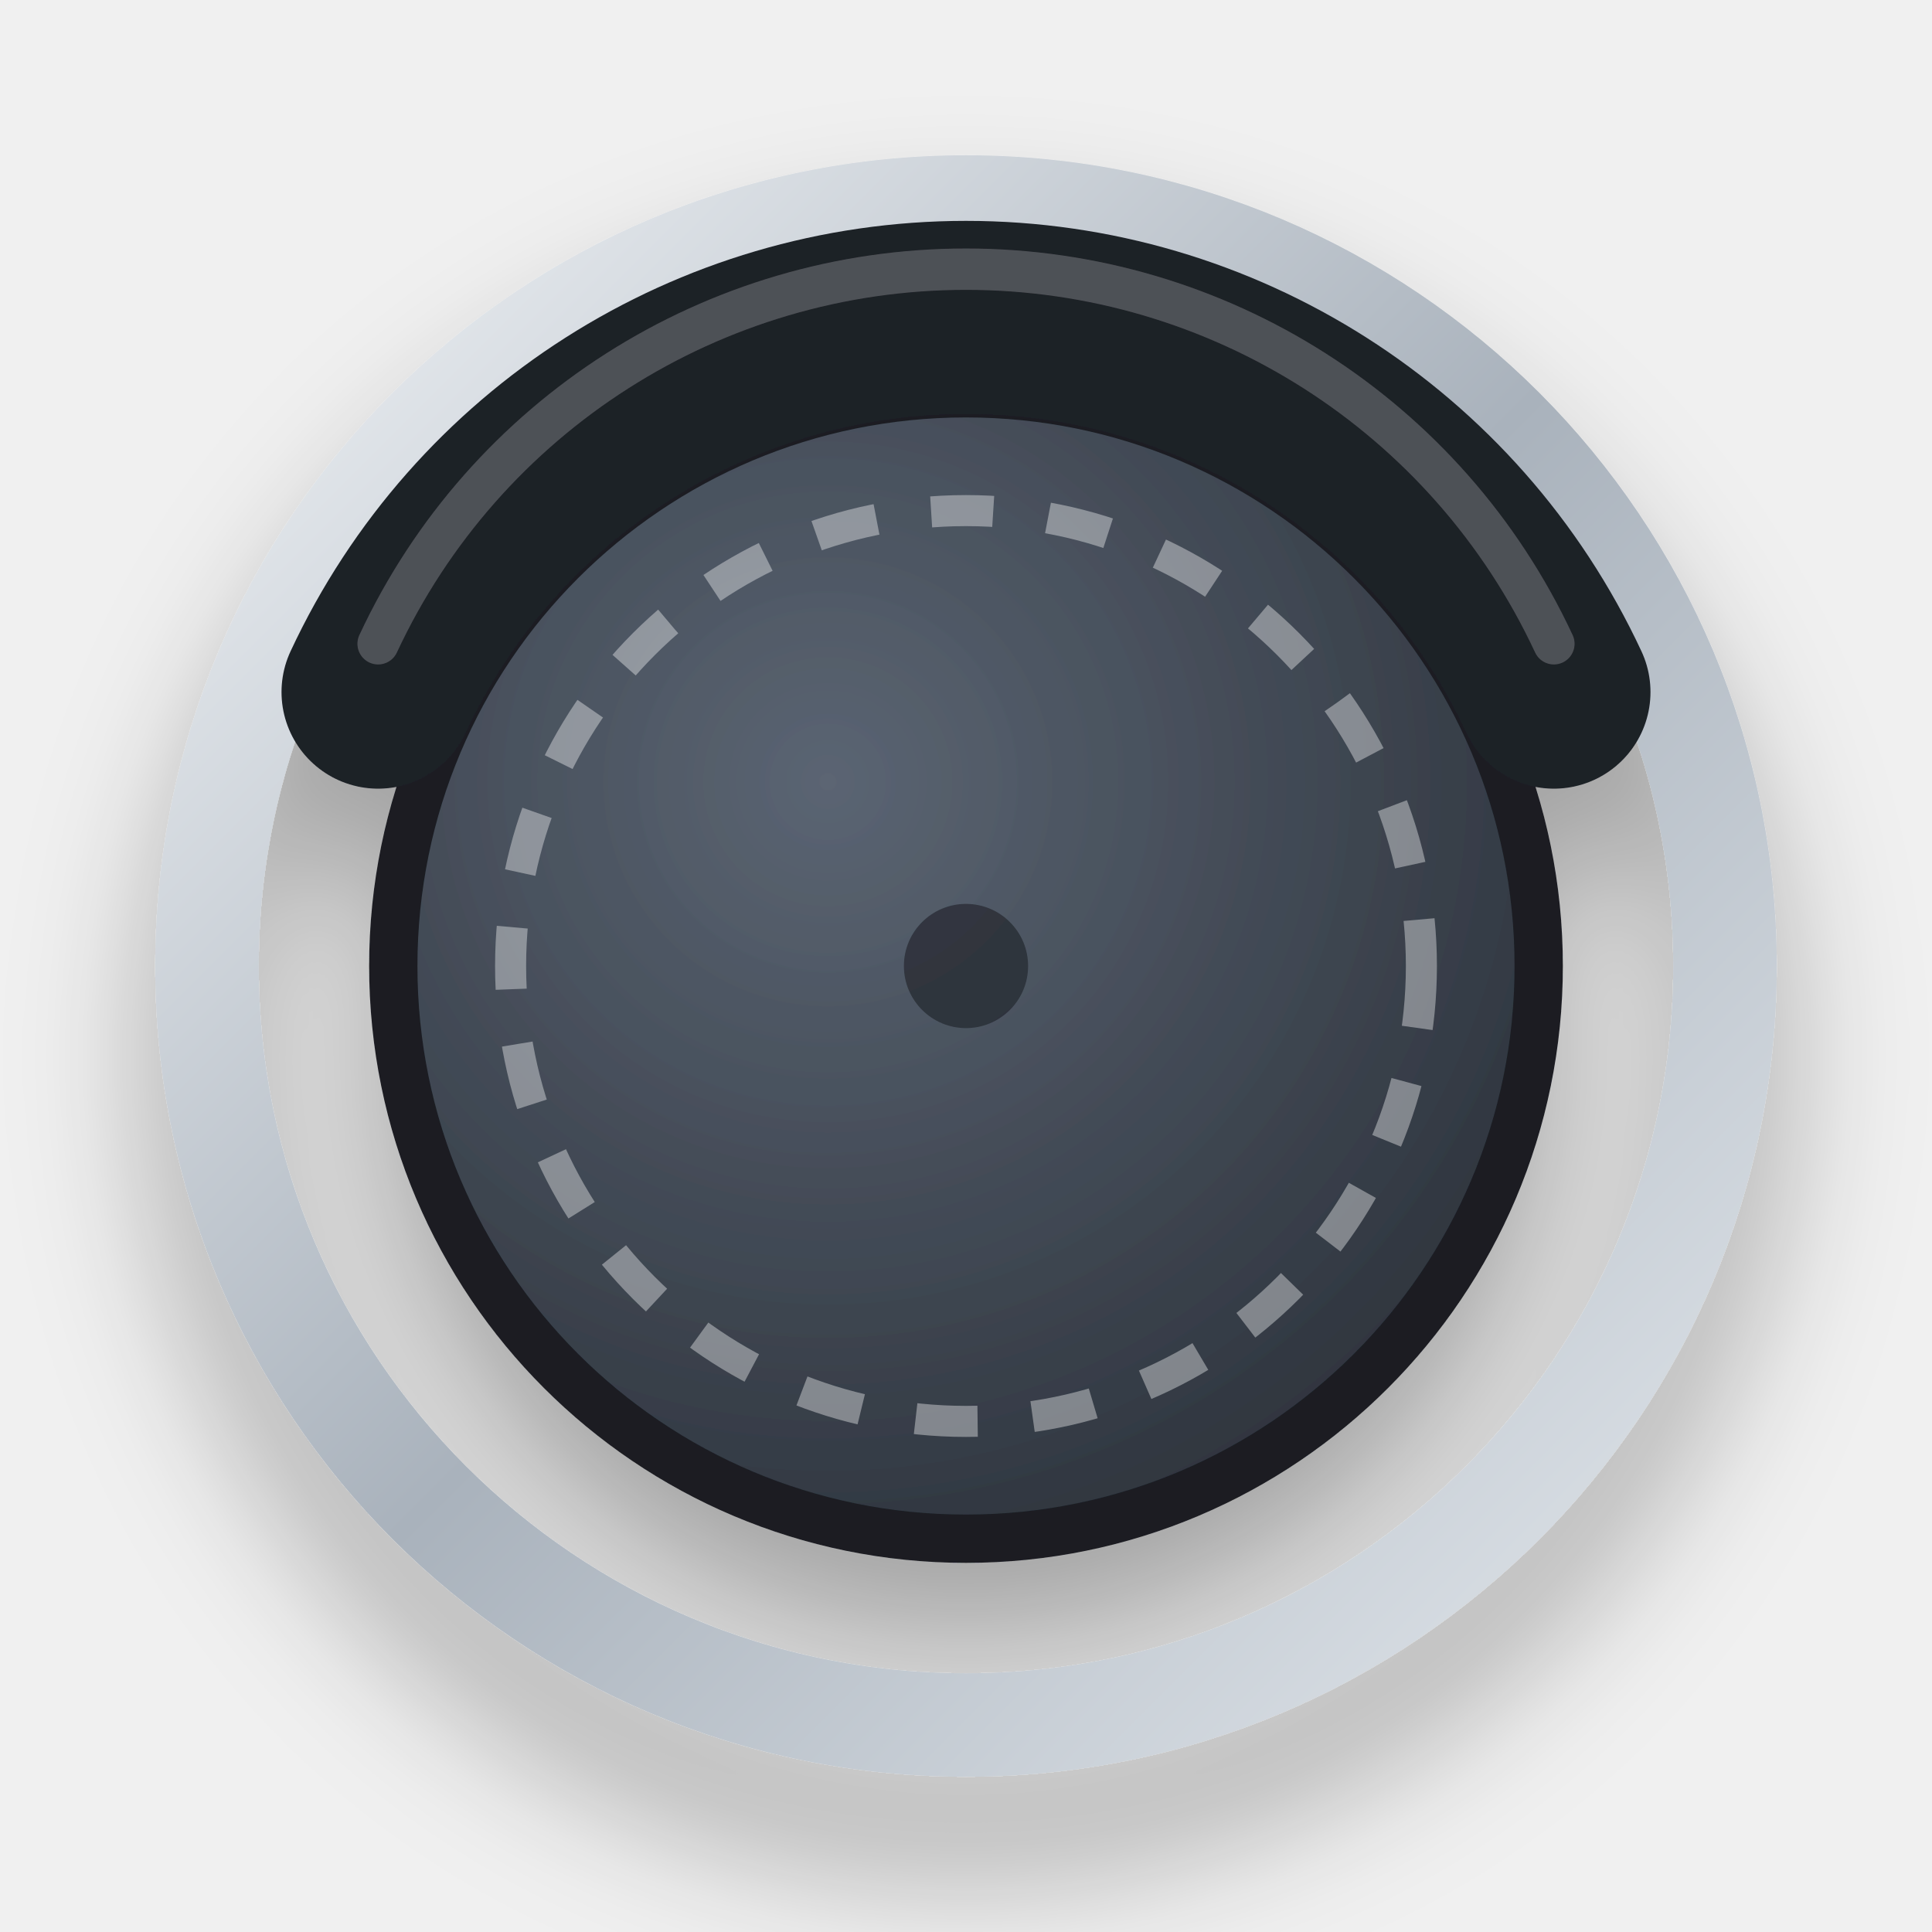
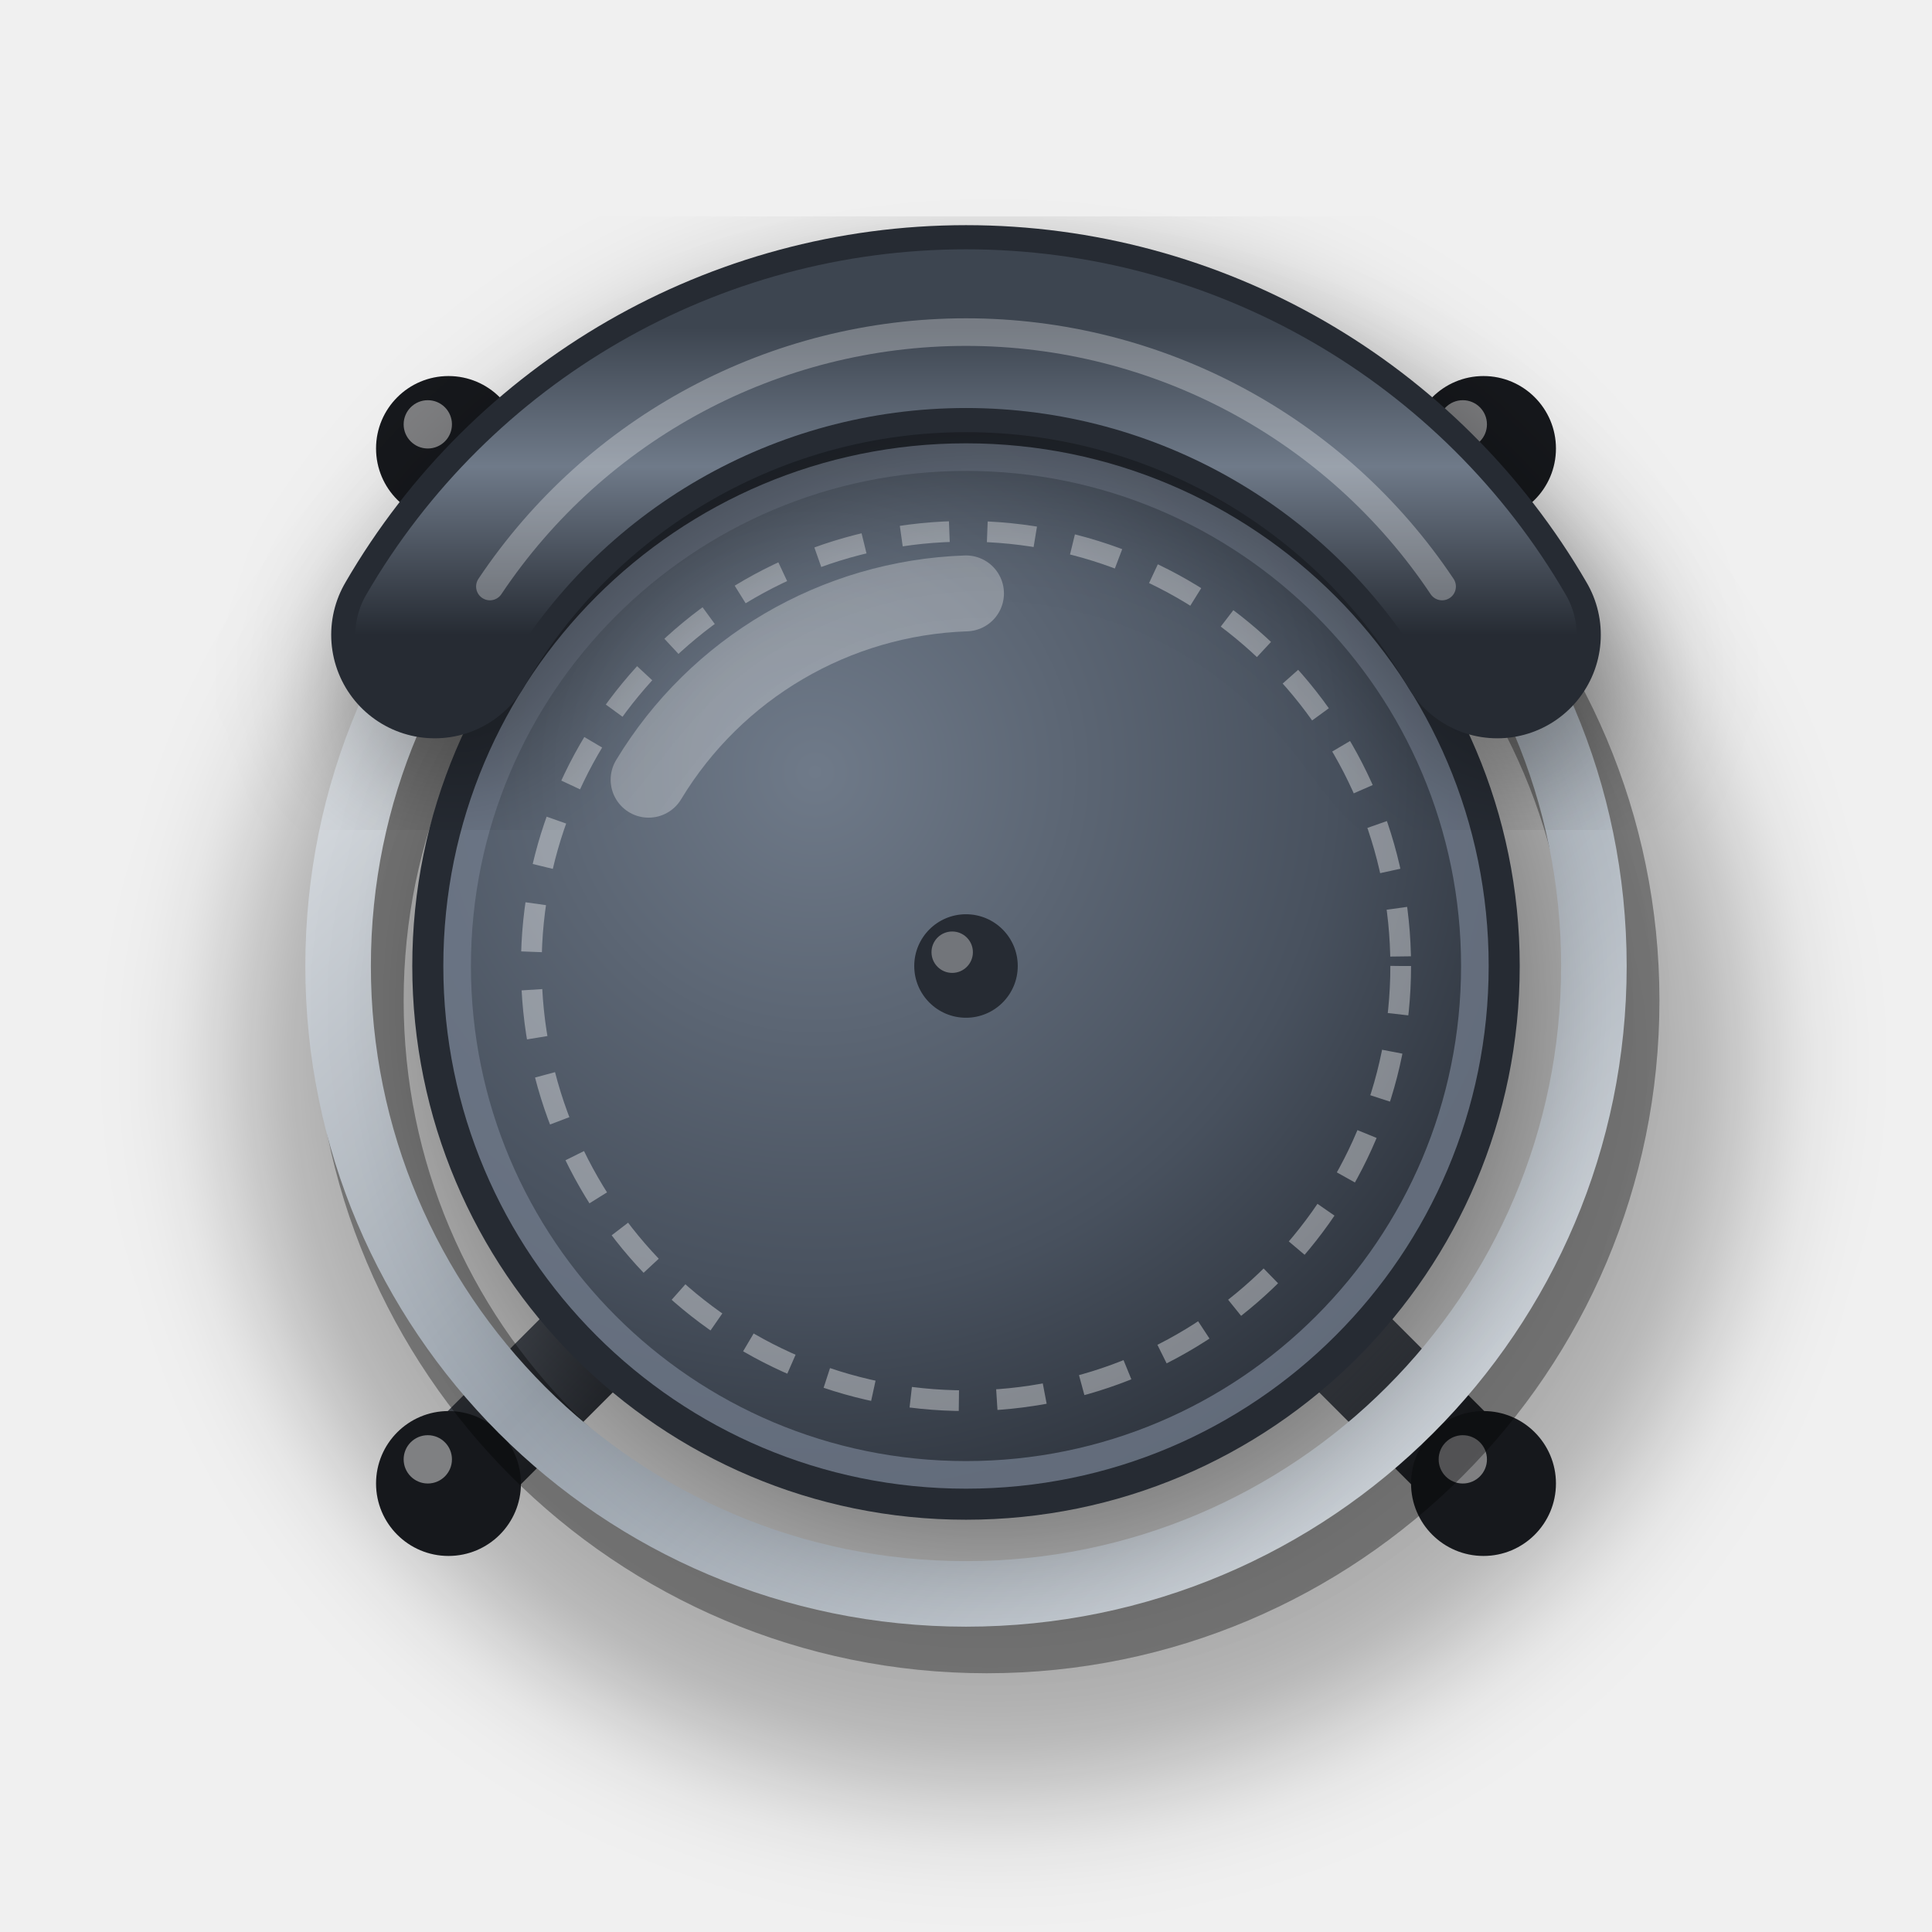
<svg xmlns="http://www.w3.org/2000/svg" viewBox="-2 -2 28 28" width="28" height="28">
  <defs>
-     <filter id="s" x="-40%" y="-40%" width="180%" height="180%">
-       <feDropShadow dx="0" dy="1.3" stdDeviation="1" flood-color="#000" flood-opacity=".32" />
+     <filter id="sh" x="-50%" y="-50%" width="200%" height="200%">
+       <feGaussianBlur stdDeviation=".9" />
    </filter>
-     <linearGradient id="chrome" x1="0" y1="0" x2="1" y2="1">
-       <stop offset="0" stop-color="#f1f4f7" />
-       <stop offset=".5" stop-color="#a9b2bc" />
-       <stop offset="1" stop-color="#e3e8ed" />
+     <radialGradient id="seat" cx=".36" cy=".32" r=".78">
+       <stop offset="0" stop-color="#6f7a89" />
+       <stop offset=".62" stop-color="#48515e" />
+       <stop offset="1" stop-color="#262b33" />
+     </radialGradient>
+     <linearGradient id="back" x1="0" y1="0" x2="0" y2="1">
+       <stop offset="0" stop-color="#3d4550" />
+       <stop offset=".45" stop-color="#6f7a89" />
+       <stop offset="1" stop-color="#262b33" />
    </linearGradient>
-     <radialGradient id="seat" cx=".38" cy=".34" r=".75">
-       <stop offset="0" stop-color="#5b6573" />
-       <stop offset="1" stop-color="#2b313a" />
-     </radialGradient>
+     <linearGradient id="frame" x1="0" y1="0" x2="1" y2="1">
+       <stop offset="0" stop-color="#4a4f57" />
+       <stop offset="1" stop-color="#16181c" />
+     </linearGradient>
+     <linearGradient id="ring" x1="0" y1="0" x2="1" y2="1">
+       <stop offset="0" stop-color="#f3f5f7" />
+       <stop offset=".5" stop-color="#9aa3ad" />
+       <stop offset="1" stop-color="#dfe4e9" />
+     </linearGradient>
  </defs>
-   <g filter="url(#s)">
-     <circle cx="12" cy="12" r="11" fill="none" stroke="url(#chrome)" stroke-width="1.5" />
-     <circle cx="12" cy="12" r="8.3" fill="url(#seat)" stroke="#1a1e24" stroke-width=".7" />
-     <circle cx="12" cy="12" r="6.6" fill="none" stroke="rgba(255,255,255,.38)" stroke-width=".45" stroke-dasharray=".9 .8" />
-     <path d="M3.48 8.03 A9.4 9.4 0 0 1 20.52 8.03" fill="none" stroke="#1c2026" stroke-width="2.8" stroke-linecap="round" />
-     <path d="M3.48 8.03 A9.4 9.4 0 0 1 20.52 8.03" fill="none" stroke="rgba(255,255,255,.22)" stroke-width=".6" stroke-linecap="round" transform="translate(0 -.7)" />
-     <circle cx="12" cy="12" r=".9" fill="#1a1e24" opacity=".6" />
-   </g>
+   <ellipse cx="12.4" cy="13.4" rx="11" ry="10.6" fill="#000" fill-opacity=".28" filter="url(#sh)" />
+   <path d="M16.81 16.81L19.5 19.5" stroke="url(#frame)" stroke-width="1.5" stroke-linecap="round" />
+   <circle cx="19.5" cy="19.5" r="1.05" fill="#16181c" />
+   <circle cx="19.2" cy="19.15" r=".35" fill="#fff" fill-opacity=".45" />
+   <path d="M7.19 16.81L4.5 19.5" stroke="url(#frame)" stroke-width="1.5" stroke-linecap="round" />
+   <circle cx="4.5" cy="19.5" r="1.05" fill="#16181c" />
+   <circle cx="4.2" cy="19.15" r=".35" fill="#fff" fill-opacity=".45" />
+   <path d="M7.19 7.19L4.5 4.5" stroke="url(#frame)" stroke-width="1.5" stroke-linecap="round" />
+   <circle cx="4.5" cy="4.5" r="1.05" fill="#16181c" />
+   <circle cx="4.2" cy="4.15" r=".35" fill="#fff" fill-opacity=".45" />
+   <path d="M16.81 7.19L19.5 4.5" stroke="url(#frame)" stroke-width="1.5" stroke-linecap="round" />
+   <circle cx="19.5" cy="4.5" r="1.05" fill="#16181c" />
+   <circle cx="19.2" cy="4.15" r=".35" fill="#fff" fill-opacity=".45" />
+   <circle cx="12" cy="12" r="9.1" fill="none" stroke="#000" stroke-opacity=".35" stroke-width="1.3" transform="translate(.3 .5)" />
+   <circle cx="12" cy="12" r="9.1" fill="none" stroke="url(#ring)" stroke-width=".95" />
+   <circle cx="12" cy="12" r="7.9" fill="#000" fill-opacity=".3" transform="translate(.35 .6)" filter="url(#sh)" />
+   <circle cx="12" cy="12" r="7.8" fill="url(#seat)" />
+   <circle cx="12" cy="12" r="7.45" fill="none" stroke="#6f7a89" stroke-opacity=".8" stroke-width=".55" />
+   <circle cx="12" cy="12" r="7.8" fill="none" stroke="#262b33" stroke-width=".45" />
+   <circle cx="12" cy="12" r="6.3" fill="none" stroke="#fff" stroke-opacity=".38" stroke-width=".3" stroke-dasharray=".7 .55" />
+   <path d="M7.4 9.3A5.6 5.6 0 0 1 12 6.6" fill="none" stroke="#fff" stroke-opacity=".3" stroke-width="1.1" stroke-linecap="round" />
+   <circle cx="12" cy="12" r=".75" fill="#262b33" />
+   <circle cx="11.8" cy="11.8" r=".3" fill="#fff" fill-opacity=".35" />
+   <path d="M4.3 7.2A8.9 8.9 0 0 1 19.7 7.2" fill="none" stroke="#000" stroke-opacity=".35" stroke-width="3.1" stroke-linecap="round" transform="translate(.3 .6)" filter="url(#sh)" />
+   <path d="M4.3 7.2A8.9 8.9 0 0 1 19.7 7.2" fill="none" stroke="#262b33" stroke-width="3" stroke-linecap="round" />
+   <path d="M4.3 7.2A8.9 8.9 0 0 1 19.7 7.2" fill="none" stroke="url(#back)" stroke-width="2.3" stroke-linecap="round" />
+   <path d="M5.1 6.5A8.3 8.3 0 0 1 18.9 6.5" fill="none" stroke="#fff" stroke-opacity=".3" stroke-width=".4" stroke-linecap="round" />
</svg>
